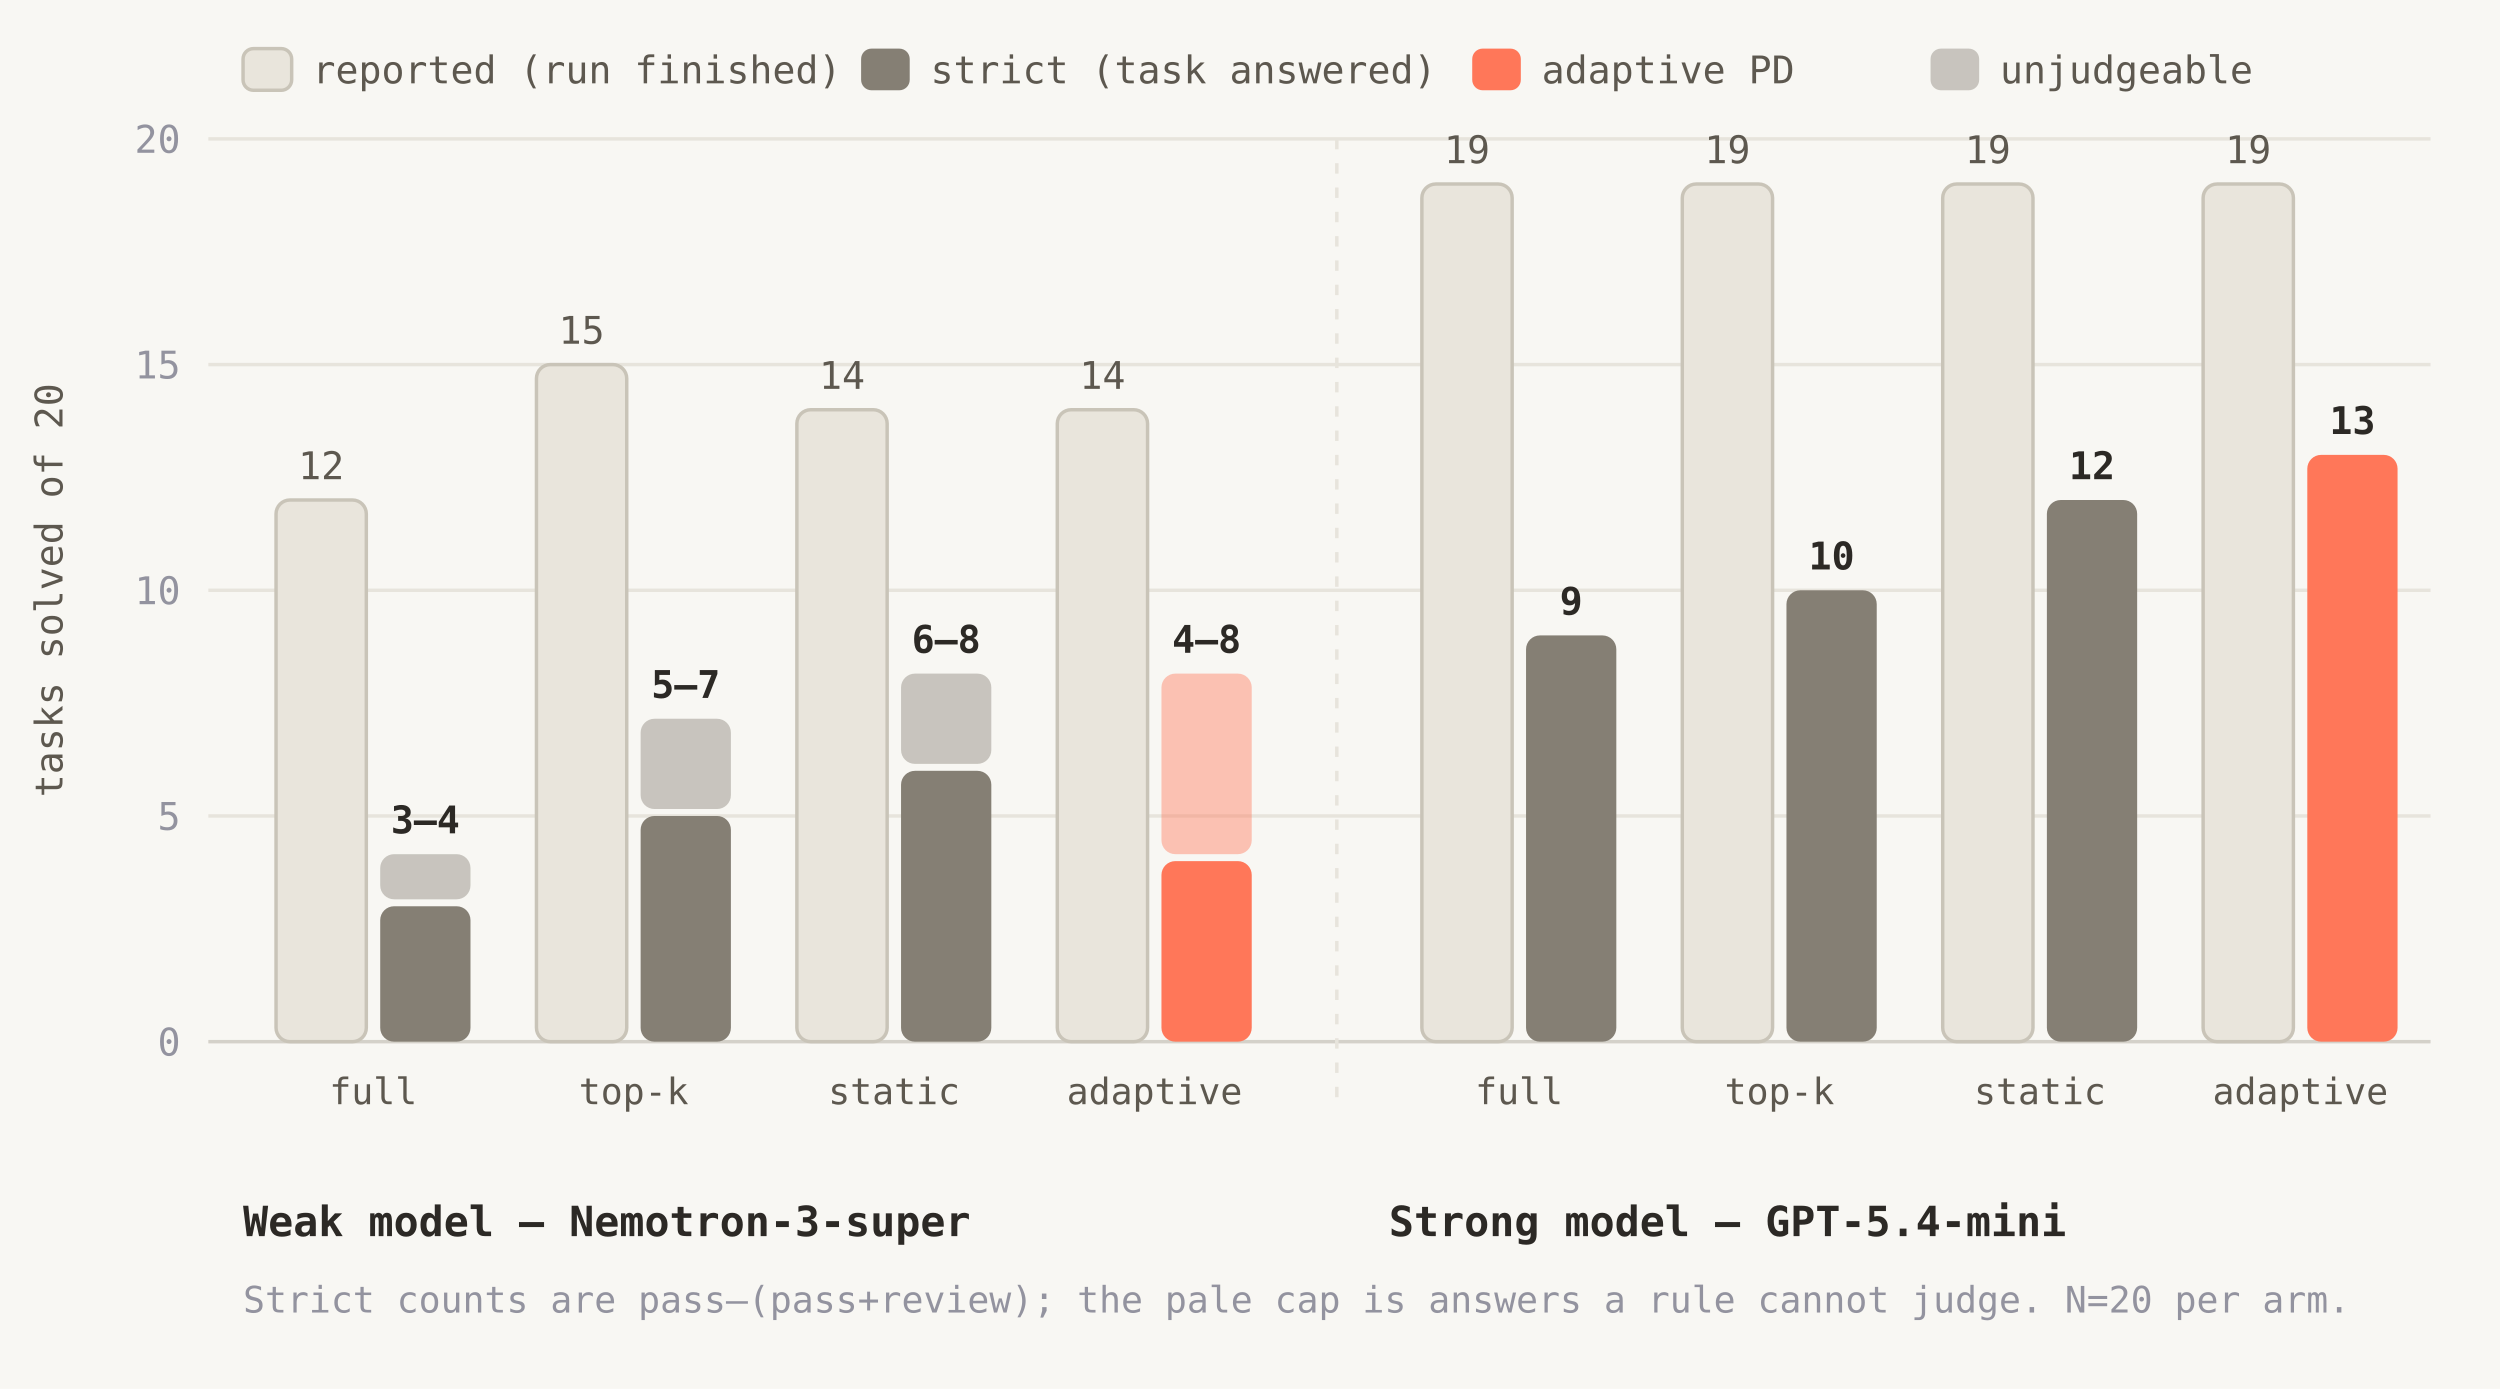
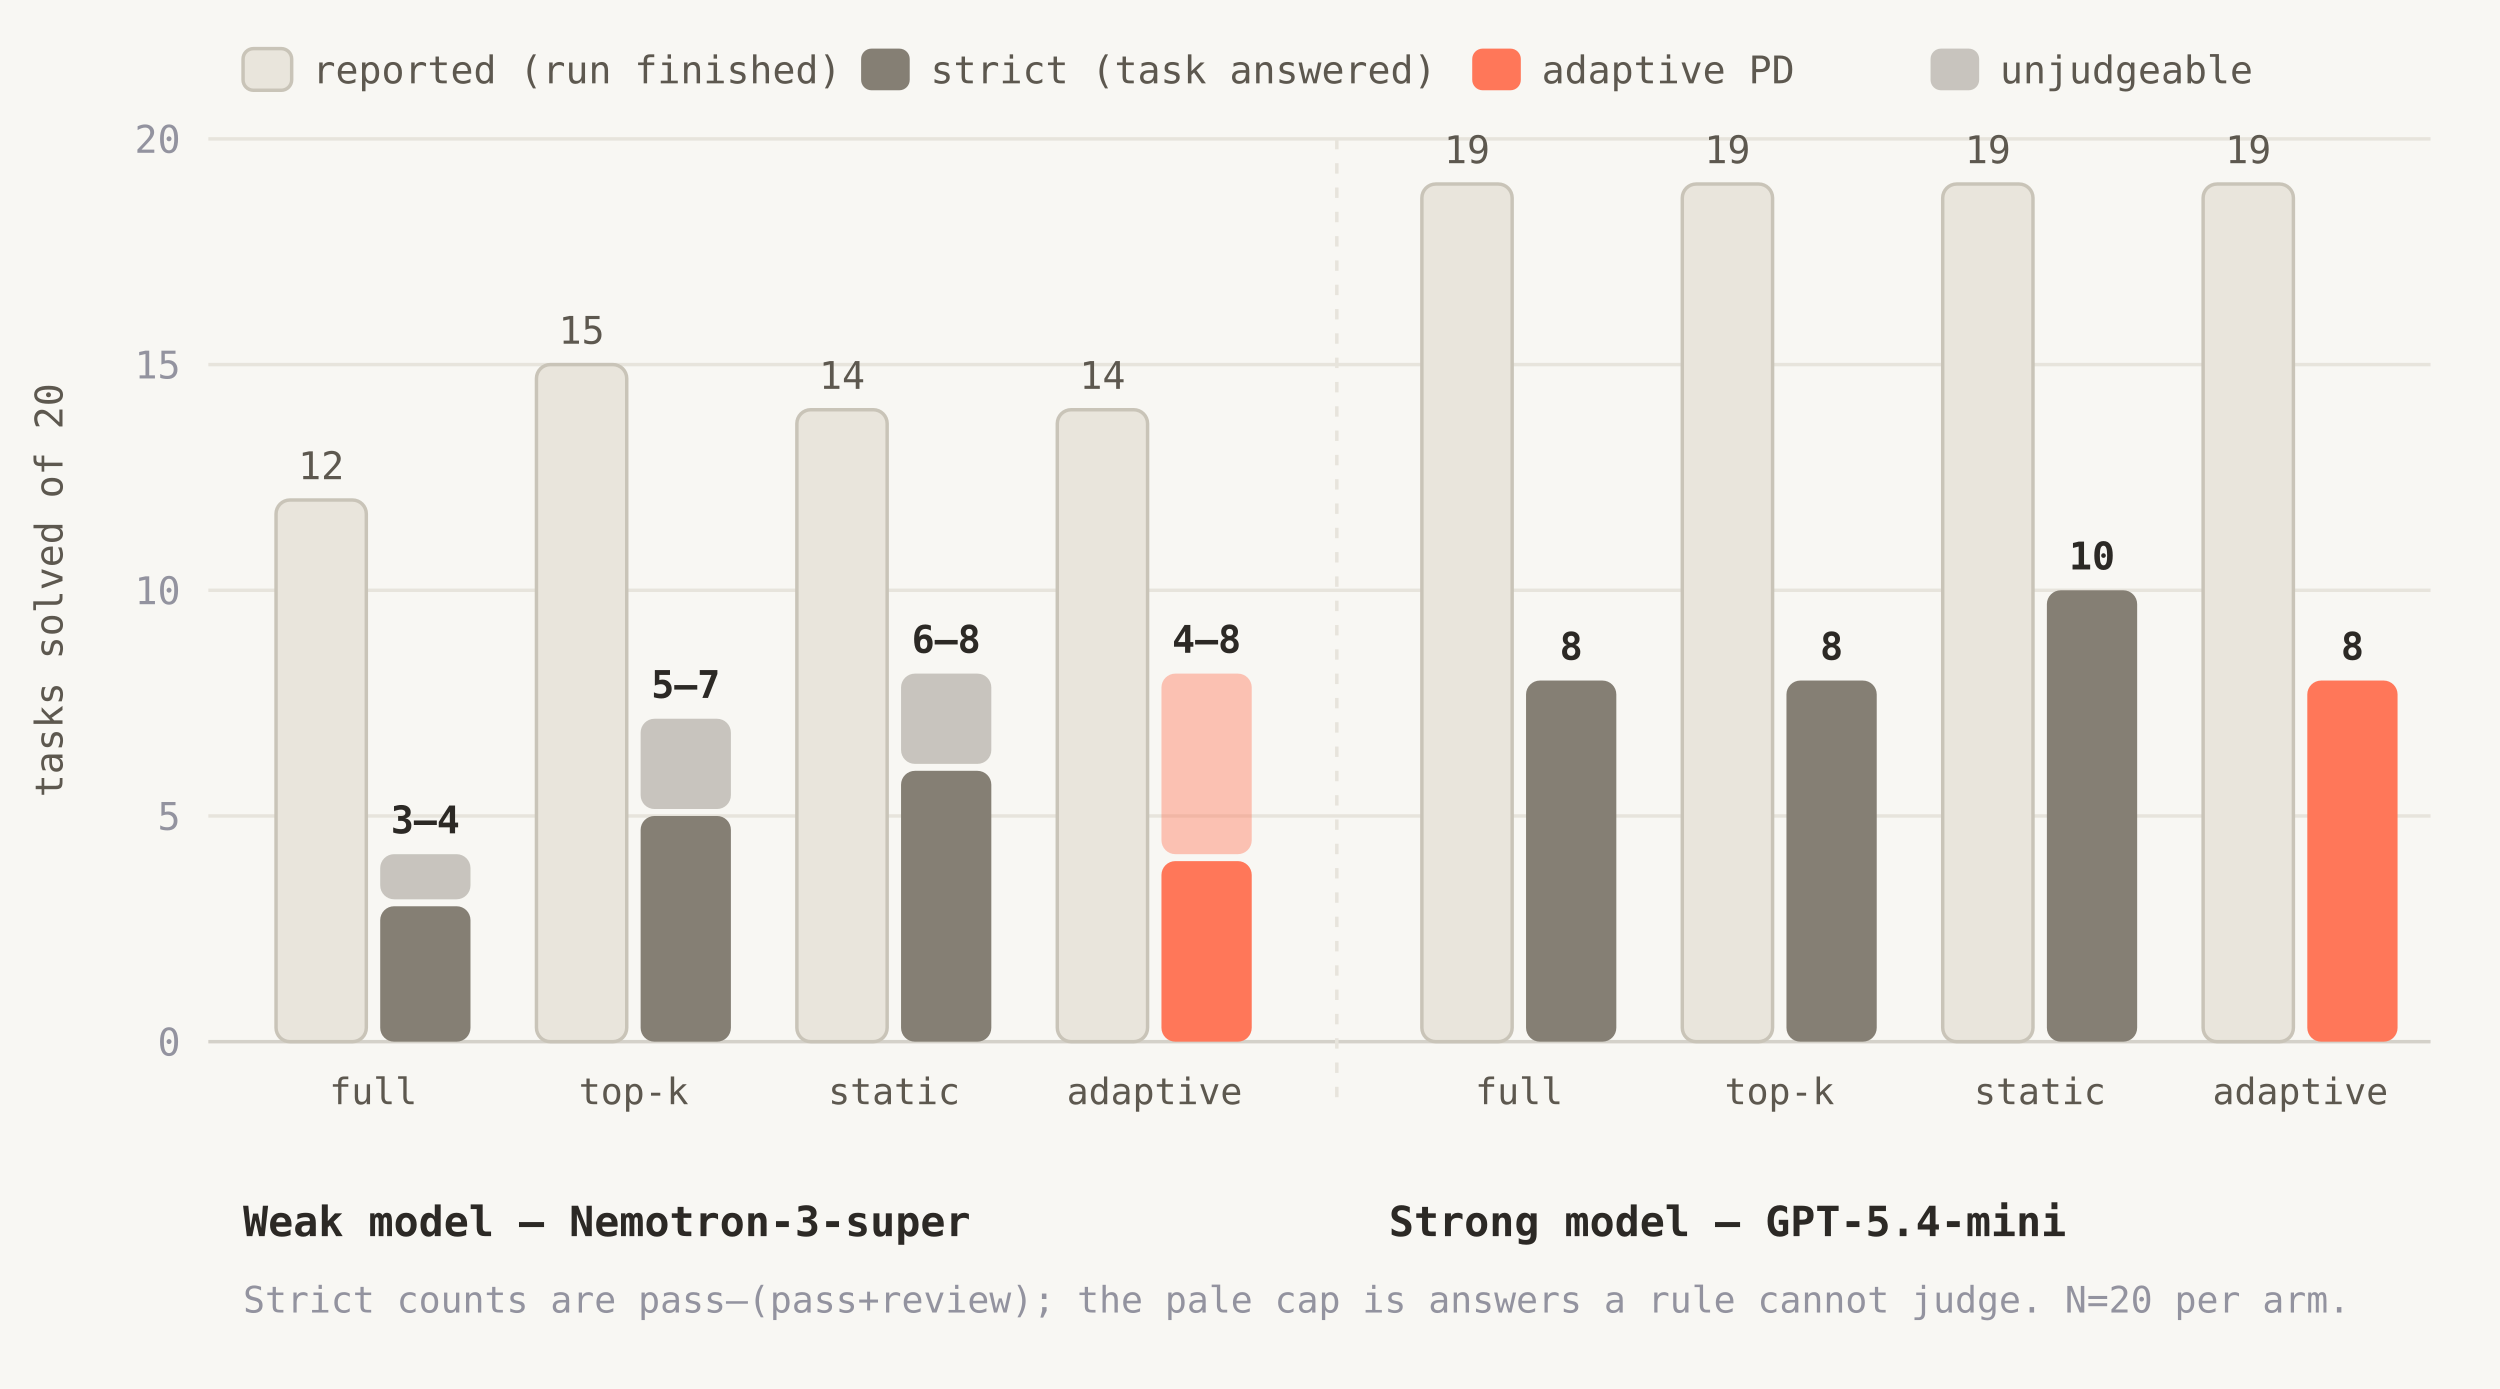
<svg xmlns="http://www.w3.org/2000/svg" viewBox="0 0 720 400" width="720" height="400" role="img" font-family="'Space Mono', ui-monospace, Menlo, Monaco, monospace">
  <rect x="0" y="0" width="720" height="400" fill="#f8f7f3" />
  <g font-size="11" fill="#5d584f">
    <rect x="70" y="14" width="14" height="12" rx="3" fill="#e9e5dc" stroke="#c9c4b8" stroke-width="1" />
    <text x="90" y="24">reported (run finished)</text>
    <rect x="248" y="14" width="14" height="12" rx="3" fill="#857f74" />
    <text x="268" y="24">strict (task answered)</text>
    <rect x="424" y="14" width="14" height="12" rx="3" fill="#ff7759" />
    <text x="444" y="24">adaptive PD</text>
    <rect x="556" y="14" width="14" height="12" rx="3" fill="#857f74" opacity="0.42" />
    <text x="576" y="24">unjudgeable</text>
  </g>
  <g stroke="#e7e4dc" stroke-width="1">
    <line x1="60" y1="40" x2="700" y2="40" />
    <line x1="60" y1="105" x2="700" y2="105" />
    <line x1="60" y1="170" x2="700" y2="170" />
    <line x1="60" y1="235" x2="700" y2="235" />
  </g>
  <g fill="#93939f" font-size="11" text-anchor="end">
    <text x="52" y="44">20</text>
    <text x="52" y="109">15</text>
    <text x="52" y="174">10</text>
    <text x="52" y="239">5</text>
    <text x="52" y="304">0</text>
  </g>
  <line x1="60" y1="300" x2="700" y2="300" stroke="#d4d1c9" stroke-width="1" />
  <text x="18" y="170" font-size="11" fill="#5d584f" text-anchor="middle" transform="rotate(-90 18 170)">tasks solved of 20</text>
  <g font-size="12" font-weight="700" fill="#2c2925">
    <text x="70" y="356">Weak model — Nemotron-3-super</text>
    <text x="400" y="356">Strong model — GPT-5.4-mini</text>
  </g>
  <line x1="385" y1="40" x2="385" y2="316" stroke="#e7e4dc" stroke-width="1" stroke-dasharray="3 4" />
  <rect x="79.5" y="144" width="26" height="156" rx="4" fill="#e9e5dc" stroke="#c9c4b8" stroke-width="1" />
  <rect x="109.5" y="261" width="26" height="39" rx="4" fill="#857f74" />
  <rect x="109.5" y="246" width="26" height="13" rx="4" fill="#857f74" opacity="0.42" />
  <rect x="154.5" y="105" width="26" height="195" rx="4" fill="#e9e5dc" stroke="#c9c4b8" stroke-width="1" />
  <rect x="184.5" y="235" width="26" height="65" rx="4" fill="#857f74" />
  <rect x="184.5" y="207" width="26" height="26" rx="4" fill="#857f74" opacity="0.42" />
  <rect x="229.5" y="118" width="26" height="182" rx="4" fill="#e9e5dc" stroke="#c9c4b8" stroke-width="1" />
  <rect x="259.5" y="222" width="26" height="78" rx="4" fill="#857f74" />
  <rect x="259.5" y="194" width="26" height="26" rx="4" fill="#857f74" opacity="0.42" />
  <rect x="304.5" y="118" width="26" height="182" rx="4" fill="#e9e5dc" stroke="#c9c4b8" stroke-width="1" />
  <rect x="334.5" y="248" width="26" height="52" rx="4" fill="#ff7759" />
  <rect x="334.5" y="194" width="26" height="52" rx="4" fill="#ff7759" opacity="0.42" />
  <g font-size="11" fill="#5d584f" text-anchor="middle">
    <text x="92.5" y="138">12</text>
    <text x="167.5" y="99">15</text>
    <text x="242.5" y="112">14</text>
    <text x="317.5" y="112">14</text>
  </g>
  <g font-size="11" font-weight="700" fill="#2c2925" text-anchor="middle">
    <text x="122.5" y="240">3–4</text>
    <text x="197.5" y="201">5–7</text>
    <text x="272.5" y="188">6–8</text>
    <text x="347.5" y="188">4–8</text>
  </g>
  <g font-size="10.5" fill="#5d584f" text-anchor="middle">
    <text x="107.5" y="318">full</text>
    <text x="182.5" y="318">top-k</text>
    <text x="257.5" y="318">static</text>
    <text x="332.5" y="318">adaptive</text>
  </g>
  <rect x="409.5" y="53" width="26" height="247" rx="4" fill="#e9e5dc" stroke="#c9c4b8" stroke-width="1" />
-   <rect x="439.5" y="183" width="26" height="117" rx="4" fill="#857f74" />
+   <rect x="439.5" y="196" width="26" height="104" rx="4" fill="#857f74" />
  <rect x="484.5" y="53" width="26" height="247" rx="4" fill="#e9e5dc" stroke="#c9c4b8" stroke-width="1" />
-   <rect x="514.5" y="170" width="26" height="130" rx="4" fill="#857f74" />
+   <rect x="514.5" y="196" width="26" height="104" rx="4" fill="#857f74" />
  <rect x="559.5" y="53" width="26" height="247" rx="4" fill="#e9e5dc" stroke="#c9c4b8" stroke-width="1" />
-   <rect x="589.5" y="144" width="26" height="156" rx="4" fill="#857f74" />
+   <rect x="589.5" y="170" width="26" height="130" rx="4" fill="#857f74" />
  <rect x="634.5" y="53" width="26" height="247" rx="4" fill="#e9e5dc" stroke="#c9c4b8" stroke-width="1" />
-   <rect x="664.5" y="131" width="26" height="169" rx="4" fill="#ff7759" />
+   <rect x="664.5" y="196" width="26" height="104" rx="4" fill="#ff7759" />
  <g font-size="11" fill="#5d584f" text-anchor="middle">
    <text x="422.5" y="47">19</text>
    <text x="497.5" y="47">19</text>
    <text x="572.5" y="47">19</text>
    <text x="647.5" y="47">19</text>
  </g>
  <g font-size="11" font-weight="700" fill="#2c2925" text-anchor="middle">
-     <text x="452.5" y="177">9</text>
-     <text x="527.5" y="164">10</text>
-     <text x="602.5" y="138">12</text>
-     <text x="677.5" y="125">13</text>
+     <text x="452.5" y="190">8</text>
+     <text x="527.5" y="190">8</text>
+     <text x="602.5" y="164">10</text>
+     <text x="677.5" y="190">8</text>
  </g>
  <g font-size="10.5" fill="#5d584f" text-anchor="middle">
    <text x="437.5" y="318">full</text>
    <text x="512.5" y="318">top-k</text>
    <text x="587.5" y="318">static</text>
    <text x="662.5" y="318">adaptive</text>
  </g>
  <text x="70" y="378" font-size="10.5" fill="#93939f">Strict counts are pass–(pass+review); the pale cap is answers a rule cannot judge. N=20 per arm.</text>
</svg>
